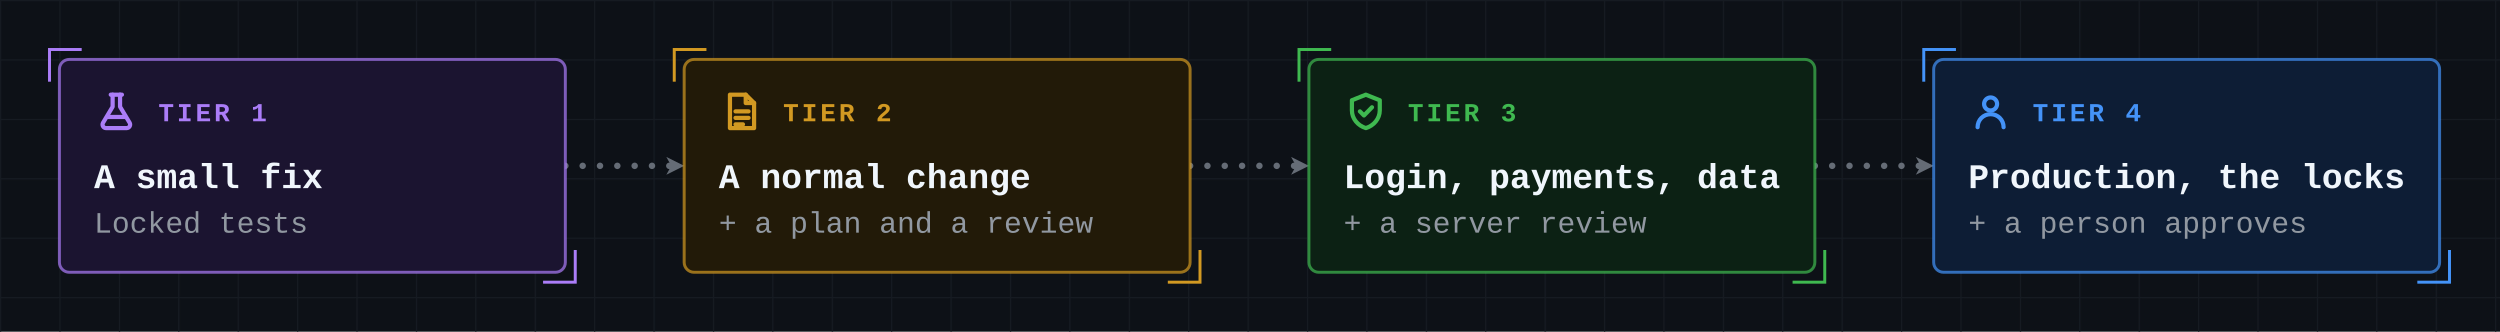
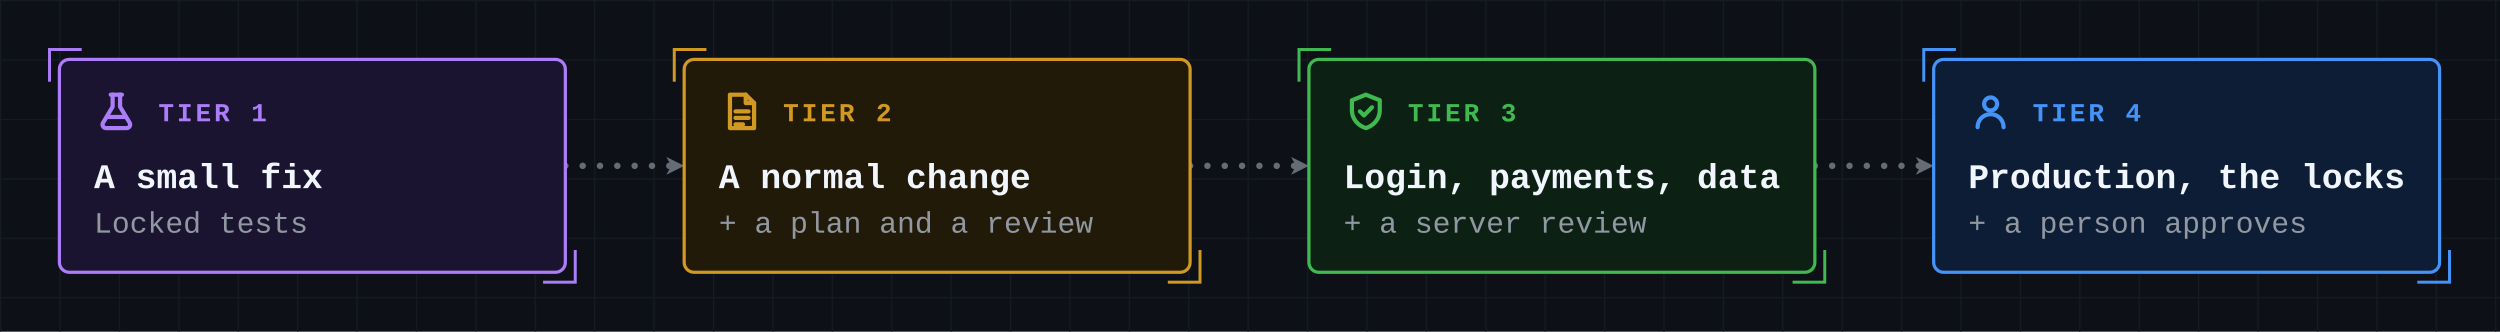
<svg xmlns="http://www.w3.org/2000/svg" viewBox="-24 -24 1010 134" width="1010" height="134" role="img" aria-labelledby="title desc" font-family="ui-monospace, SFMono-Regular, 'JetBrains Mono', 'Cascadia Mono', Menlo, Consolas, 'Liberation Mono', monospace">
  <defs>
    <marker id="arrow-plain" viewBox="0 0 10 10" refX="9" refY="5" markerWidth="9" markerHeight="9" markerUnits="userSpaceOnUse" orient="auto-start-reverse">
      <path d="M1,1 L9,5 L1,9 L3.2,5 z" fill="#656c76" />
    </marker>
    <marker id="arrow-fail" viewBox="0 0 10 10" refX="9" refY="5" markerWidth="9" markerHeight="9" markerUnits="userSpaceOnUse" orient="auto-start-reverse">
      <path d="M1,1 L9,5 L1,9 L3.2,5 z" fill="#f85149" />
    </marker>
    <marker id="arrow-pass" viewBox="0 0 10 10" refX="9" refY="5" markerWidth="9" markerHeight="9" markerUnits="userSpaceOnUse" orient="auto-start-reverse">
      <path d="M1,1 L9,5 L1,9 L3.2,5 z" fill="#3fb950" />
    </marker>
    <pattern id="grid" x="-24" y="-24" width="24" height="24" patternUnits="userSpaceOnUse">
      <path d="M24 0H0V24" fill="none" stroke="#161b22" stroke-width="1" />
    </pattern>
  </defs>
  <style>.main{stroke-width:2.6;stroke-dasharray:0 7;animation:flow 0.8s linear infinite}.side{stroke-width:1.6;stroke-dasharray:6 5;animation:side 1.6s linear infinite}@keyframes flow{to{stroke-dashoffset:-7}}@keyframes side{to{stroke-dashoffset:-11}}@media (prefers-reduced-motion:reduce){.main,.side{animation:none}.ticket{display:none}}</style>
  <rect x="-24" y="-24" width="1010" height="134" fill="#0d1117" />
  <rect x="-24" y="-24" width="1010" height="134" fill="url(#grid)" />
  <path class="main" d="M204.4,43.0 L252.4,43.0" fill="none" stroke="#656c76" stroke-linecap="round" stroke-linejoin="round" marker-end="url(#arrow-plain)" />
  <path class="main" d="M456.8,43.0 L504.8,43.0" fill="none" stroke="#656c76" stroke-linecap="round" stroke-linejoin="round" marker-end="url(#arrow-plain)" />
  <path class="main" d="M709.2,43.0 L757.2,43.0" fill="none" stroke="#656c76" stroke-linecap="round" stroke-linejoin="round" marker-end="url(#arrow-plain)" />
-   <rect x="0.0" y="0.0" width="204.4" height="86.0" rx="4" fill="#1b1430" stroke="#ab7df8" stroke-opacity="0.7" stroke-width="1.2" />
+   <rect x="0.0" y="0.0" width="204.4" height="86.0" rx="4" fill="#1b1430" stroke="#ab7df8" stroke-width="1.3" stroke-linejoin="round" />
  <path d="M9.0,-4.0 H-4.0 V9.0" fill="none" stroke="#ab7df8" stroke-width="1.2" />
  <path d="M195.4,90.0 H208.4 V77.0" fill="none" stroke="#ab7df8" stroke-width="1.2" />
  <g transform="translate(14.0,12.0) scale(0.75)" fill="none" stroke="#ab7df8" stroke-width="2.27" stroke-linecap="round" stroke-linejoin="round">
    <path d="M9 3h6" />
    <path d="M10 3v6.5l-5.2 8.7A1.9 1.9 0 0 0 6.4 21h11.2a1.9 1.9 0 0 0 1.6-2.8L14 9.5V3" />
    <path d="M7.4 15h9.2" />
  </g>
  <text x="40.0" y="25.0" font-size="10.5" font-weight="700" letter-spacing="1.2" fill="#ab7df8">TIER 1</text>
  <text x="14.0" y="52.0" font-size="14" font-weight="700" fill="#f0f6fc">A small fix</text>
  <text x="14.0" y="70.0" font-size="12" fill="#9198a1">Locked tests</text>
-   <rect x="252.4" y="0.0" width="204.4" height="86.0" rx="4" fill="#221a08" stroke="#d29922" stroke-opacity="0.7" stroke-width="1.2" />
+   <rect x="252.4" y="0.0" width="204.4" height="86.0" rx="4" fill="#221a08" stroke="#d29922" stroke-width="1.3" stroke-linejoin="round" />
  <path d="M261.4,-4.0 H248.4 V9.0" fill="none" stroke="#d29922" stroke-width="1.2" />
  <path d="M447.8,90.0 H460.8 V77.0" fill="none" stroke="#d29922" stroke-width="1.2" />
  <g transform="translate(266.4,12.0) scale(0.75)" fill="none" stroke="#d29922" stroke-width="2.27" stroke-linecap="round" stroke-linejoin="round">
    <path d="M6 3h8.5L19 7.5V21H6z" />
    <path d="M14.5 3v4.5H19" />
    <path d="M9 12h7M9 15.5h7M9 19h4" />
  </g>
  <text x="292.4" y="25.0" font-size="10.5" font-weight="700" letter-spacing="1.2" fill="#d29922">TIER 2</text>
  <text x="266.4" y="52.0" font-size="14" font-weight="700" fill="#f0f6fc">A normal change</text>
  <text x="266.4" y="70.0" font-size="12" fill="#9198a1">+ a plan and a review</text>
-   <rect x="504.8" y="0.0" width="204.4" height="86.0" rx="4" fill="#0c2114" stroke="#3fb950" stroke-opacity="0.7" stroke-width="1.2" />
+   <rect x="504.8" y="0.0" width="204.4" height="86.0" rx="4" fill="#0c2114" stroke="#3fb950" stroke-width="1.3" stroke-linejoin="round" />
  <path d="M513.8,-4.0 H500.8 V9.0" fill="none" stroke="#3fb950" stroke-width="1.2" />
  <path d="M700.2,90.0 H713.2 V77.0" fill="none" stroke="#3fb950" stroke-width="1.2" />
  <g transform="translate(518.8,12.0) scale(0.75)" fill="none" stroke="#3fb950" stroke-width="2.27" stroke-linecap="round" stroke-linejoin="round">
    <path d="M12 3l7.5 3v5.5c0 4.4-3.2 8.2-7.5 9.5c-4.3-1.3-7.5-5.1-7.5-9.5V6z" />
    <path d="M8.8 12l2.2 2.2l4.3-4.4" />
  </g>
  <text x="544.8" y="25.0" font-size="10.5" font-weight="700" letter-spacing="1.2" fill="#3fb950">TIER 3</text>
  <text x="518.8" y="52.0" font-size="14" font-weight="700" fill="#f0f6fc">Login, payments, data</text>
  <text x="518.8" y="70.0" font-size="12" fill="#9198a1">+ a server review</text>
-   <rect x="757.2" y="0.0" width="204.4" height="86.0" rx="4" fill="#0d1d35" stroke="#4493f8" stroke-opacity="0.7" stroke-width="1.2" />
+   <rect x="757.2" y="0.0" width="204.4" height="86.0" rx="4" fill="#0d1d35" stroke="#4493f8" stroke-width="1.3" stroke-linejoin="round" />
  <path d="M766.2,-4.0 H753.2 V9.0" fill="none" stroke="#4493f8" stroke-width="1.2" />
  <path d="M952.6,90.0 H965.6 V77.0" fill="none" stroke="#4493f8" stroke-width="1.2" />
  <g transform="translate(771.2,12.0) scale(0.75)" fill="none" stroke="#4493f8" stroke-width="2.27" stroke-linecap="round" stroke-linejoin="round">
    <path d="M12 4.5a3.5 3.5 0 1 0 0 7a3.5 3.5 0 1 0 0-7z" />
    <path d="M5 20.5c0-3.9 3.1-7 7-7s7 3.1 7 7" />
  </g>
  <text x="797.2" y="25.0" font-size="10.5" font-weight="700" letter-spacing="1.2" fill="#4493f8">TIER 4</text>
  <text x="771.2" y="52.0" font-size="14" font-weight="700" fill="#f0f6fc">Production, the locks</text>
  <text x="771.2" y="70.0" font-size="12" fill="#9198a1">+ a person approves</text>
</svg>
